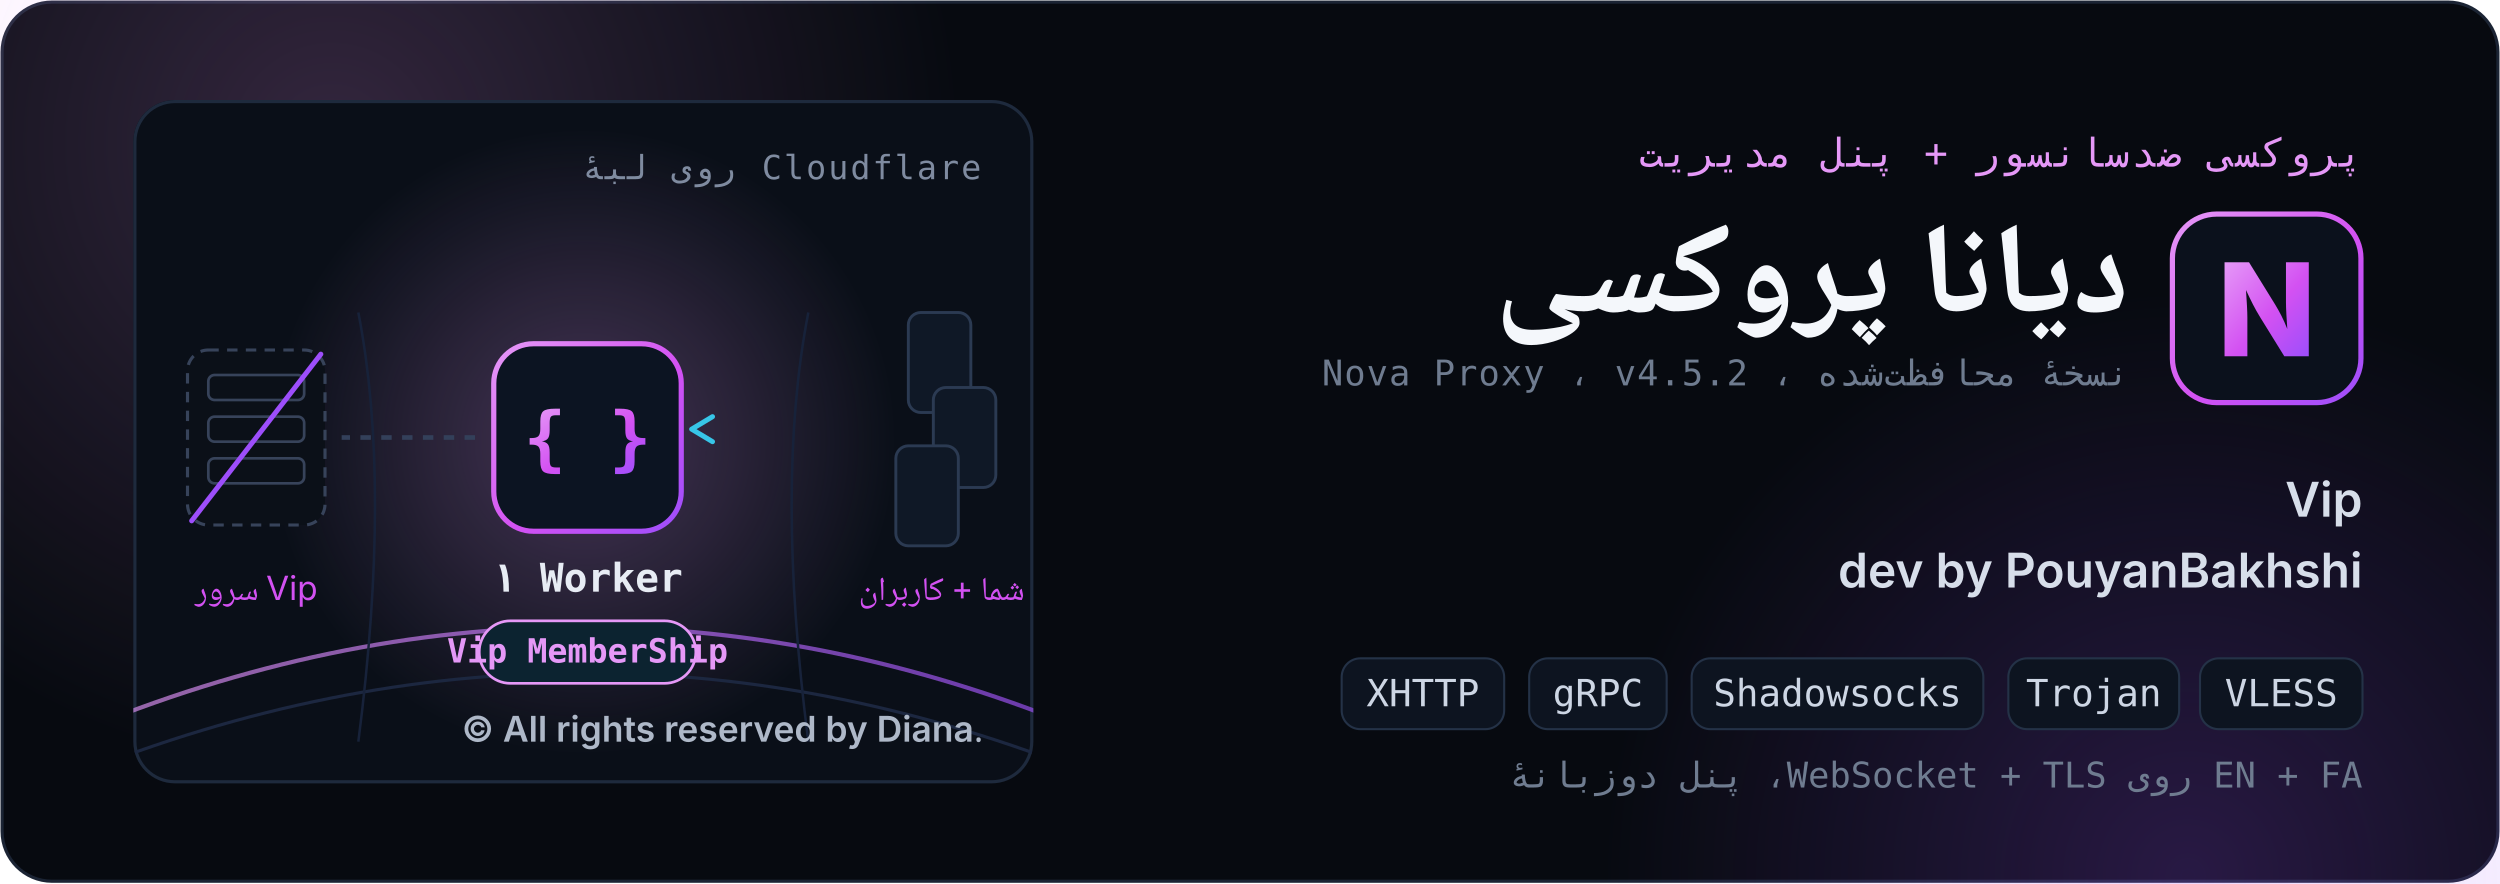
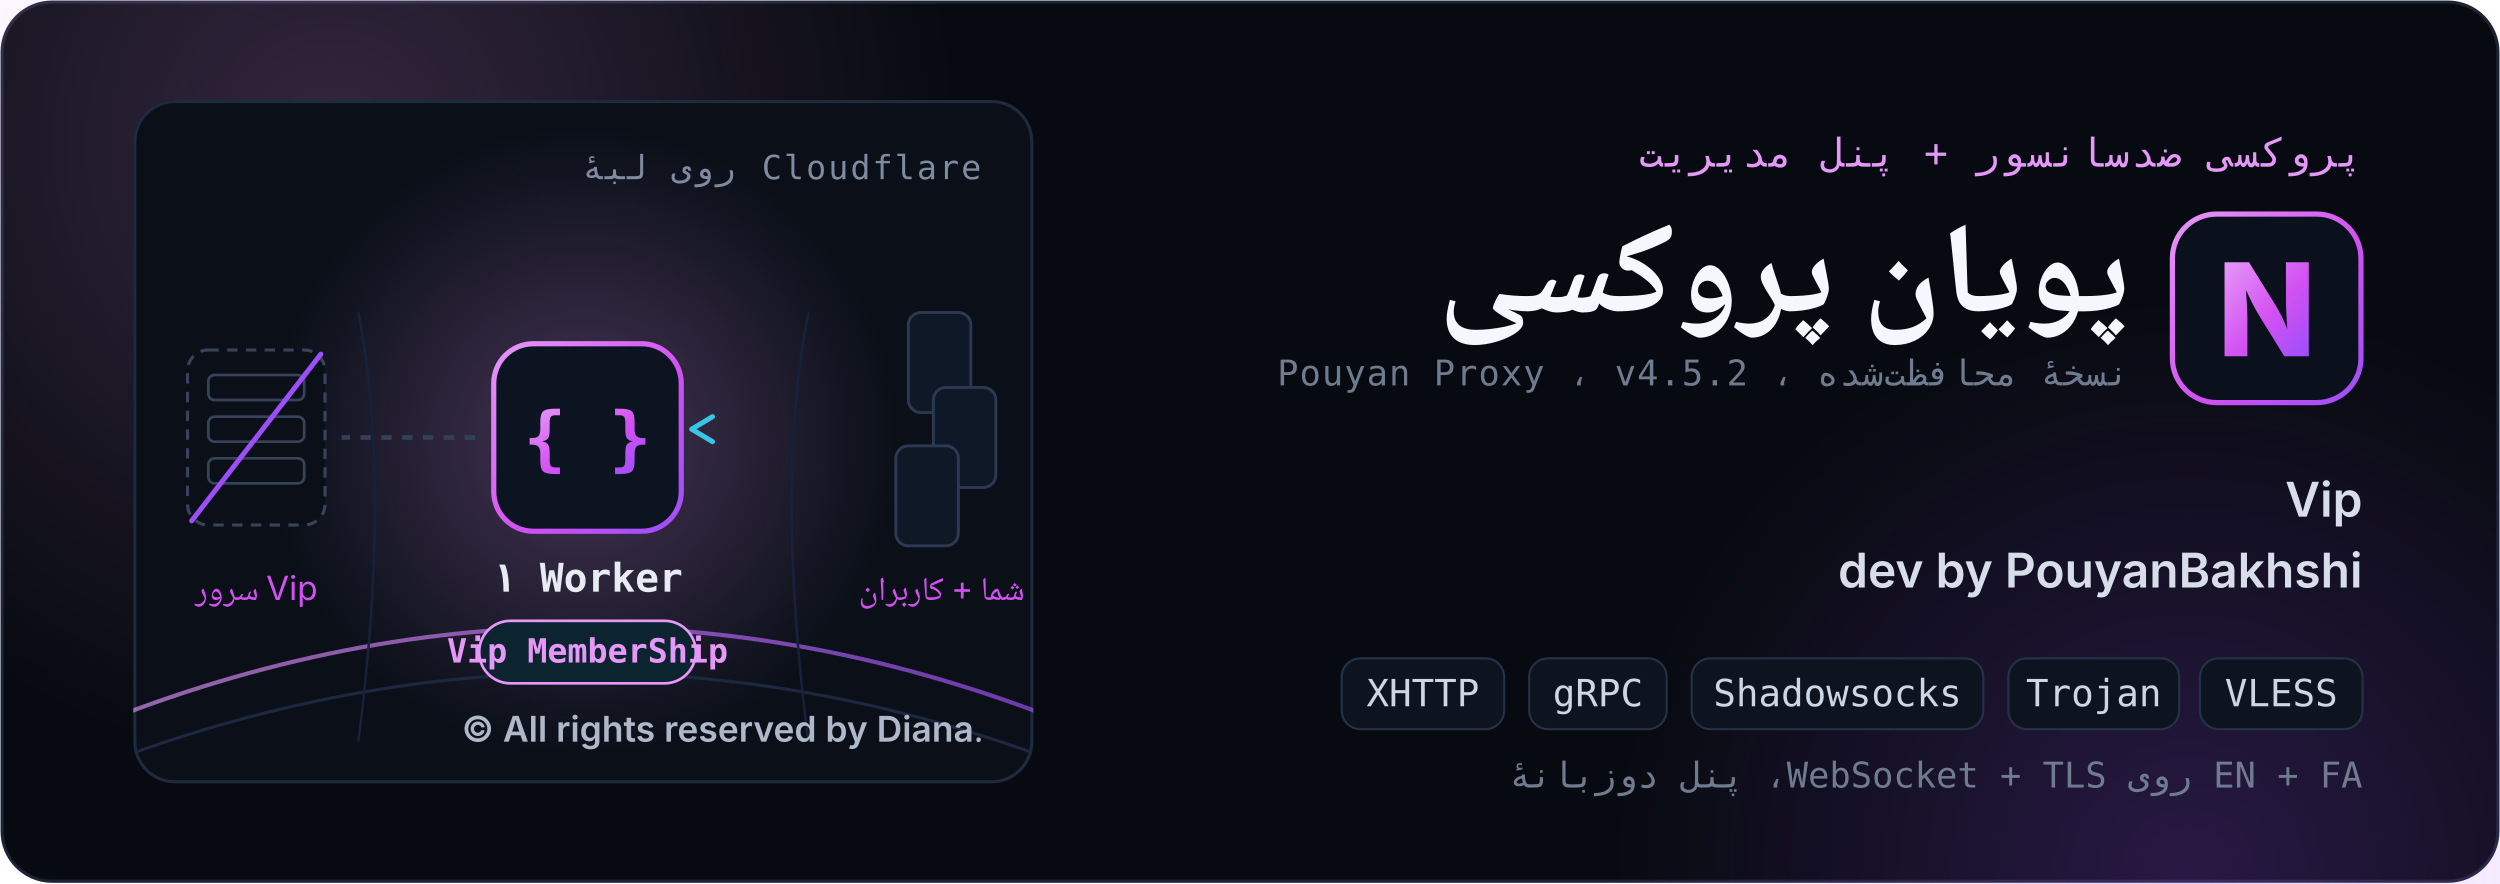
<svg xmlns="http://www.w3.org/2000/svg" width="1200" height="424" viewBox="0 0 1200 424" role="img" aria-labelledby="ht hd" lang="fa">
  <defs>
    <linearGradient id="g" x1="0" y1="0" x2="1" y2="1">
      <stop offset="0" stop-color="#e598f7" />
      <stop offset="0.55" stop-color="#d351f2" />
      <stop offset="1" stop-color="#9d4efb" />
    </linearGradient>
    <linearGradient id="gh" x1="0" y1="0" x2="1" y2="0">
      <stop offset="0" stop-color="#e598f7" />
      <stop offset="1" stop-color="#9d4efb" />
    </linearGradient>
    <radialGradient id="nglow" cx="0.5" cy="0.5" r="0.5">
      <stop offset="0" stop-color="#e598f7" stop-opacity="0.5" />
      <stop offset="1" stop-color="#e598f7" stop-opacity="0" />
    </radialGradient>
    <radialGradient id="corner" cx="0.5" cy="0.5" r="0.5">
      <stop offset="0" stop-color="#9d4efb" stop-opacity="0.16" />
      <stop offset="1" stop-color="#9d4efb" stop-opacity="0" />
    </radialGradient>
    <radialGradient id="glowTR" cx="0.5" cy="0.5" r="0.5">
      <stop offset="0" stop-color="#e598f7" stop-opacity="0.20" />
      <stop offset="1" stop-color="#e598f7" stop-opacity="0" />
    </radialGradient>
    <radialGradient id="glowV" cx="0.5" cy="0.5" r="0.5">
      <stop offset="0" stop-color="#9d4efb" stop-opacity="0.22" />
      <stop offset="1" stop-color="#9d4efb" stop-opacity="0" />
    </radialGradient>
    <radialGradient id="nodeGlow" cx="0.5" cy="0.5" r="0.5">
      <stop offset="0" stop-color="#e598f7" stop-opacity="0.55" />
      <stop offset="1" stop-color="#e598f7" stop-opacity="0" />
    </radialGradient>
    <clipPath id="boardClip">
      <rect x="64" y="48" width="432" height="328" rx="20" />
    </clipPath>
  </defs>
  <rect x="1" y="1" width="1198" height="422" rx="24" fill="#070a10" />
  <rect x="1" y="1" width="1198" height="422" rx="24" fill="none" stroke="#1b2434" stroke-width="1.5" />
  <circle cx="160" cy="70" r="300" fill="url(#glowTR)" />
  <circle cx="1050" cy="420" r="280" fill="url(#glowV)" />
  <g>
    <text x="1134" y="80" text-anchor="end" font-family="ui-monospace,SFMono-Regular,Menlo,monospace" font-size="19" letter-spacing="1" fill="#e598f7">پروکسی ضدسانسور + پنل مدیریت</text>
    <rect x="1042" y="102" width="92" height="92" rx="22" fill="#0b111c" />
    <rect x="1042.75" y="102.75" width="90.5" height="90.5" rx="21.25" fill="none" stroke="url(#g)" stroke-width="2.5" />
    <text x="1088" y="171" text-anchor="middle" font-family="-apple-system,BlinkMacSystemFont,Segoe UI,sans-serif" font-size="62" font-weight="800" fill="url(#g)">N</text>
-     <text x="1022" y="150" text-anchor="end" font-family="Vazirmatn,'Vazir','IRANSans','Noto Naskh Arabic',-apple-system,'Segoe UI','Tahoma',sans-serif" font-size="62" font-weight="800" fill="#f4f7fb">دیانا پروکسی</text>
-     <text x="1022" y="185" text-anchor="end" font-family="ui-monospace,SFMono-Regular,Menlo,monospace" font-size="17" letter-spacing="0.5" fill="#6f7c90">⁦Nova Proxy⁩ ، ⁦v4.5.2⁩ ، نسخهٔ محافظت‌شده</text>
+     <text x="1022" y="150" text-anchor="end" font-family="Vazirmatn,'Vazir','IRANSans','Noto Naskh Arabic',-apple-system,'Segoe UI','Tahoma',sans-serif" font-size="62" font-weight="800" fill="#f4f7fb">پویان پروکسی</text>
+     <text x="1022" y="185" text-anchor="end" font-family="ui-monospace,SFMono-Regular,Menlo,monospace" font-size="17" letter-spacing="0.5" fill="#6f7c90">⁦Pouyan Proxy⁩ ، ⁦v4.5.2⁩ ، نسخهٔ محافظت‌شده</text>
    <text x="1134" y="248" text-anchor="end" font-family="Vazirmatn,'Vazir','IRANSans','Noto Naskh Arabic',-apple-system,'Segoe UI','Tahoma',sans-serif" font-size="23" font-weight="600" fill="#d7deea">Vip</text>
    <text x="1134" y="282" text-anchor="end" font-family="Vazirmatn,'Vazir','IRANSans','Noto Naskh Arabic',-apple-system,'Segoe UI','Tahoma',sans-serif" font-size="23" font-weight="600" fill="#d7deea">dev by PouyanBakhshi</text>
    <g font-family="ui-monospace,SFMono-Regular,Menlo,monospace" font-size="18">
      <g>
        <rect x="1056" y="316" width="78" height="34" rx="9" fill="#0d1420" stroke="#243247" />
        <text x="1095" y="339" text-anchor="middle" fill="#cdd6e4">VLESS</text>
      </g>
      <g>
        <rect x="964" y="316" width="82" height="34" rx="9" fill="#0d1420" stroke="#243247" />
        <text x="1005" y="339" text-anchor="middle" fill="#cdd6e4">Trojan</text>
      </g>
      <g>
        <rect x="812" y="316" width="140" height="34" rx="9" fill="#0d1420" stroke="#243247" />
        <text x="882" y="339" text-anchor="middle" fill="#cdd6e4">Shadowsocks</text>
      </g>
      <g>
        <rect x="734" y="316" width="66" height="34" rx="9" fill="#0d1420" stroke="#243247" />
        <text x="767" y="339" text-anchor="middle" fill="#cdd6e4">gRPC</text>
      </g>
      <g>
        <rect x="644" y="316" width="78" height="34" rx="9" fill="#0d1420" stroke="#243247" />
        <text x="683" y="339" text-anchor="middle" fill="#cdd6e4">XHTTP</text>
      </g>
    </g>
    <text x="1134" y="378" text-anchor="end" font-family="ui-monospace,SFMono-Regular,Menlo,monospace" font-size="17" fill="#6f7c90">روی ⁦WebSocket + TLS⁩، پنل دوزبانهٔ ⁦EN + FA⁩</text>
  </g>
  <g>
    <rect x="64" y="48" width="432" height="328" rx="20" fill="#0a0f18" />
    <rect x="64.75" y="48.75" width="430.5" height="326.5" rx="19.25" fill="none" stroke="#1e2a3d" stroke-width="1.5" />
    <g clip-path="url(#boardClip)">
      <circle cx="280" cy="212" r="150" fill="url(#nodeGlow)" opacity="0.5" />
      <path d="M36 352 Q280 250 524 352" fill="none" stroke="url(#gh)" stroke-width="2" opacity="0.65" />
      <path d="M36 372 Q280 274 524 372" fill="none" stroke="#1c2740" stroke-width="1.5" />
      <path d="M172 356 Q188 232 172 150" fill="none" stroke="#17223a" stroke-width="1.2" />
      <path d="M388 356 Q372 232 388 150" fill="none" stroke="#17223a" stroke-width="1.2" />
    </g>
    <text x="472" y="86" text-anchor="end" font-family="ui-monospace,SFMono-Regular,Menlo,monospace" font-size="16" letter-spacing="1" fill="#7f8ba0">روی لبهٔ ⁦Cloudflare⁩</text>
    <g>
      <rect x="436" y="150" width="30" height="48" rx="6" fill="#0f1826" stroke="#2b3a52" stroke-width="1.4" />
      <rect x="448" y="186" width="30" height="48" rx="6" fill="#0f1826" stroke="#2b3a52" stroke-width="1.4" />
      <rect x="430" y="214" width="30" height="48" rx="6" fill="#0f1826" stroke="#2b3a52" stroke-width="1.4" />
      <text x="452" y="288" text-anchor="middle" font-family="Vazirmatn,'Vazir','IRANSans','Noto Naskh Arabic',-apple-system,'Segoe UI','Tahoma',sans-serif" font-size="16" fill="#d351f2">شما + کاربران</text>
    </g>
    <path d="M424 206 H336" fill="none" stroke="url(#gh)" stroke-width="2.4" />
    <path d="M342 200 l-10 6 l10 6" fill="none" stroke="#37c6e8" stroke-width="2.4" stroke-linecap="round" stroke-linejoin="round" />
    <rect x="236" y="164" width="92" height="92" rx="20" fill="#0c1422" />
    <rect x="237" y="165" width="90" height="90" rx="19" fill="none" stroke="url(#g)" stroke-width="2.5" />
    <text x="282" y="222" text-anchor="middle" font-family="ui-monospace,SFMono-Regular,Menlo,monospace" font-size="34" font-weight="700" fill="url(#g)">{ }</text>
    <text x="282" y="284" text-anchor="middle" font-family="ui-monospace,SFMono-Regular,Menlo,monospace" font-size="19" font-weight="700" fill="#e7ecf4">۱ Worker</text>
    <g>
      <rect x="230" y="298" width="104" height="30" rx="15" fill="#0c2330" stroke="#e598f7" stroke-width="1.3" />
      <text x="282" y="318" text-anchor="middle" font-family="ui-monospace,SFMono-Regular,Menlo,monospace" font-size="16" font-weight="700" fill="#e598f7">Vip MemberShip⁩</text>
    </g>
    <path d="M228 210 H164" fill="none" stroke="#33405a" stroke-width="2.2" stroke-dasharray="5 5" />
    <g>
      <rect x="90" y="168" width="66" height="84" rx="10" fill="#0b1018" stroke="#37435a" stroke-width="1.5" stroke-dasharray="5 4" />
      <rect x="100" y="180" width="46" height="12" rx="3" fill="none" stroke="#37435a" stroke-width="1.3" />
      <rect x="100" y="200" width="46" height="12" rx="3" fill="none" stroke="#37435a" stroke-width="1.3" />
      <rect x="100" y="220" width="46" height="12" rx="3" fill="none" stroke="#37435a" stroke-width="1.3" />
      <path d="M92 250 L154 170" stroke="#9d4efb" stroke-width="2.4" stroke-linecap="round" />
      <text x="123" y="288" text-anchor="middle" font-family="Vazirmatn,'Vazir','IRANSans','Noto Naskh Arabic',-apple-system,'Segoe UI','Tahoma',sans-serif" font-size="16" fill="#d351f2">سرور Vip</text>
    </g>
    <text x="472" y="356" text-anchor="end" font-family="Vazirmatn,'Vazir','IRANSans','Noto Naskh Arabic',-apple-system,'Segoe UI','Tahoma',sans-serif" font-size="17" font-weight="600" fill="#aeb8c8">© All rights reserved by Diana.</text>
  </g>
</svg>
